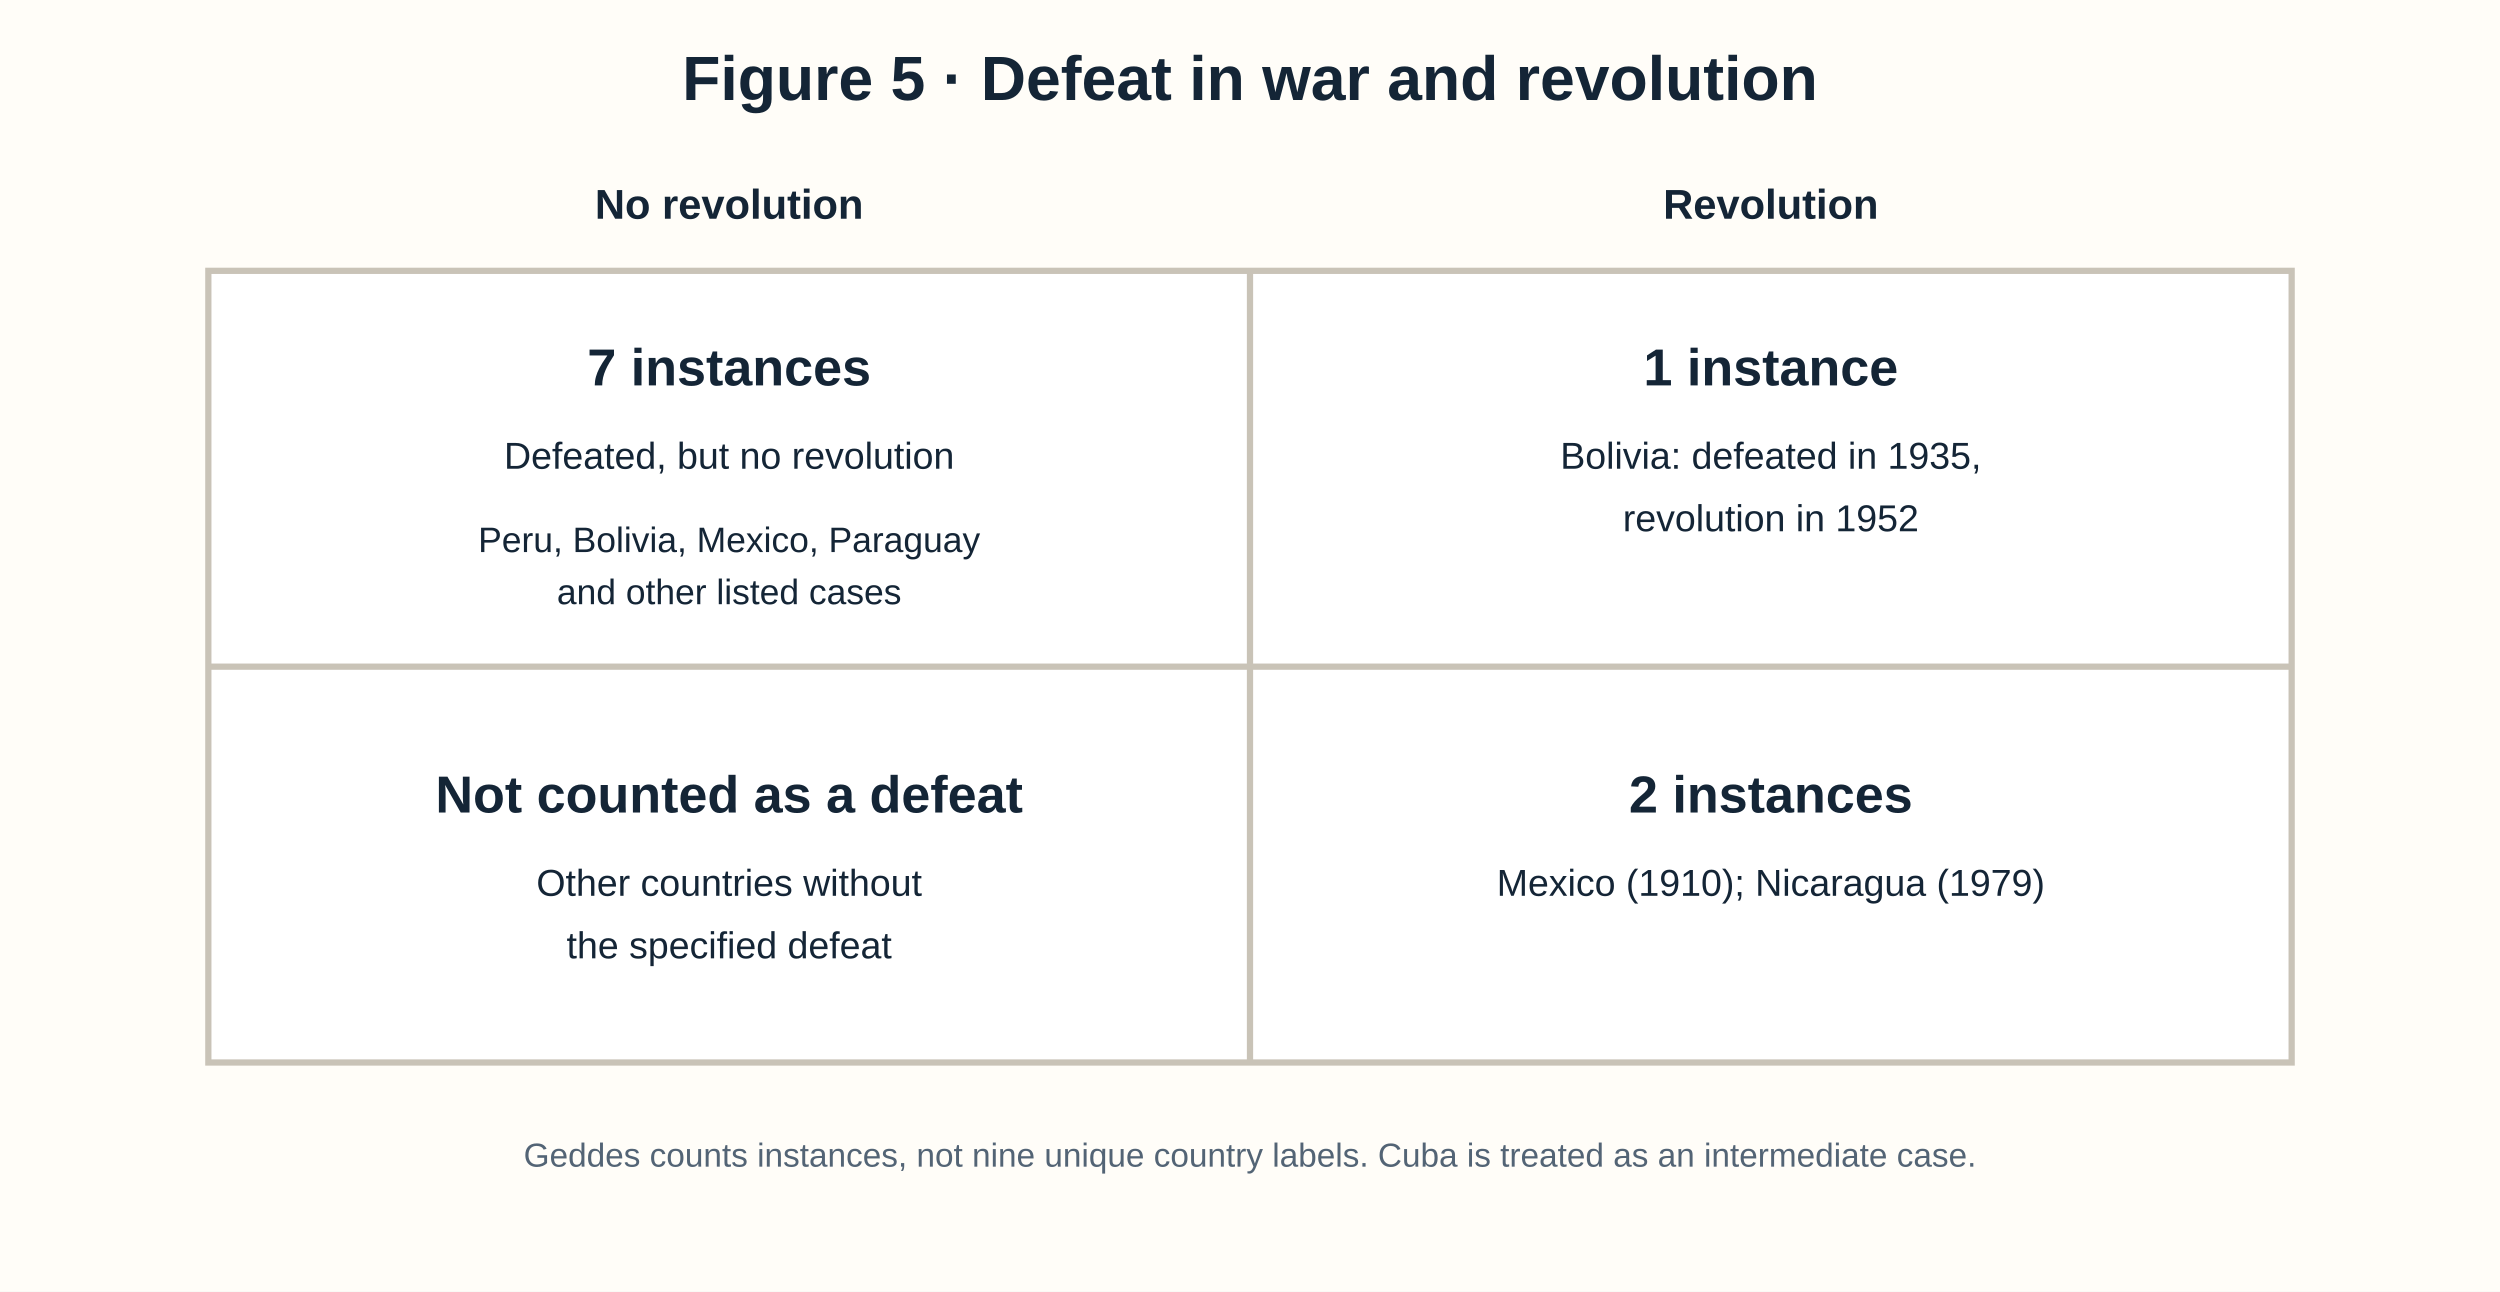
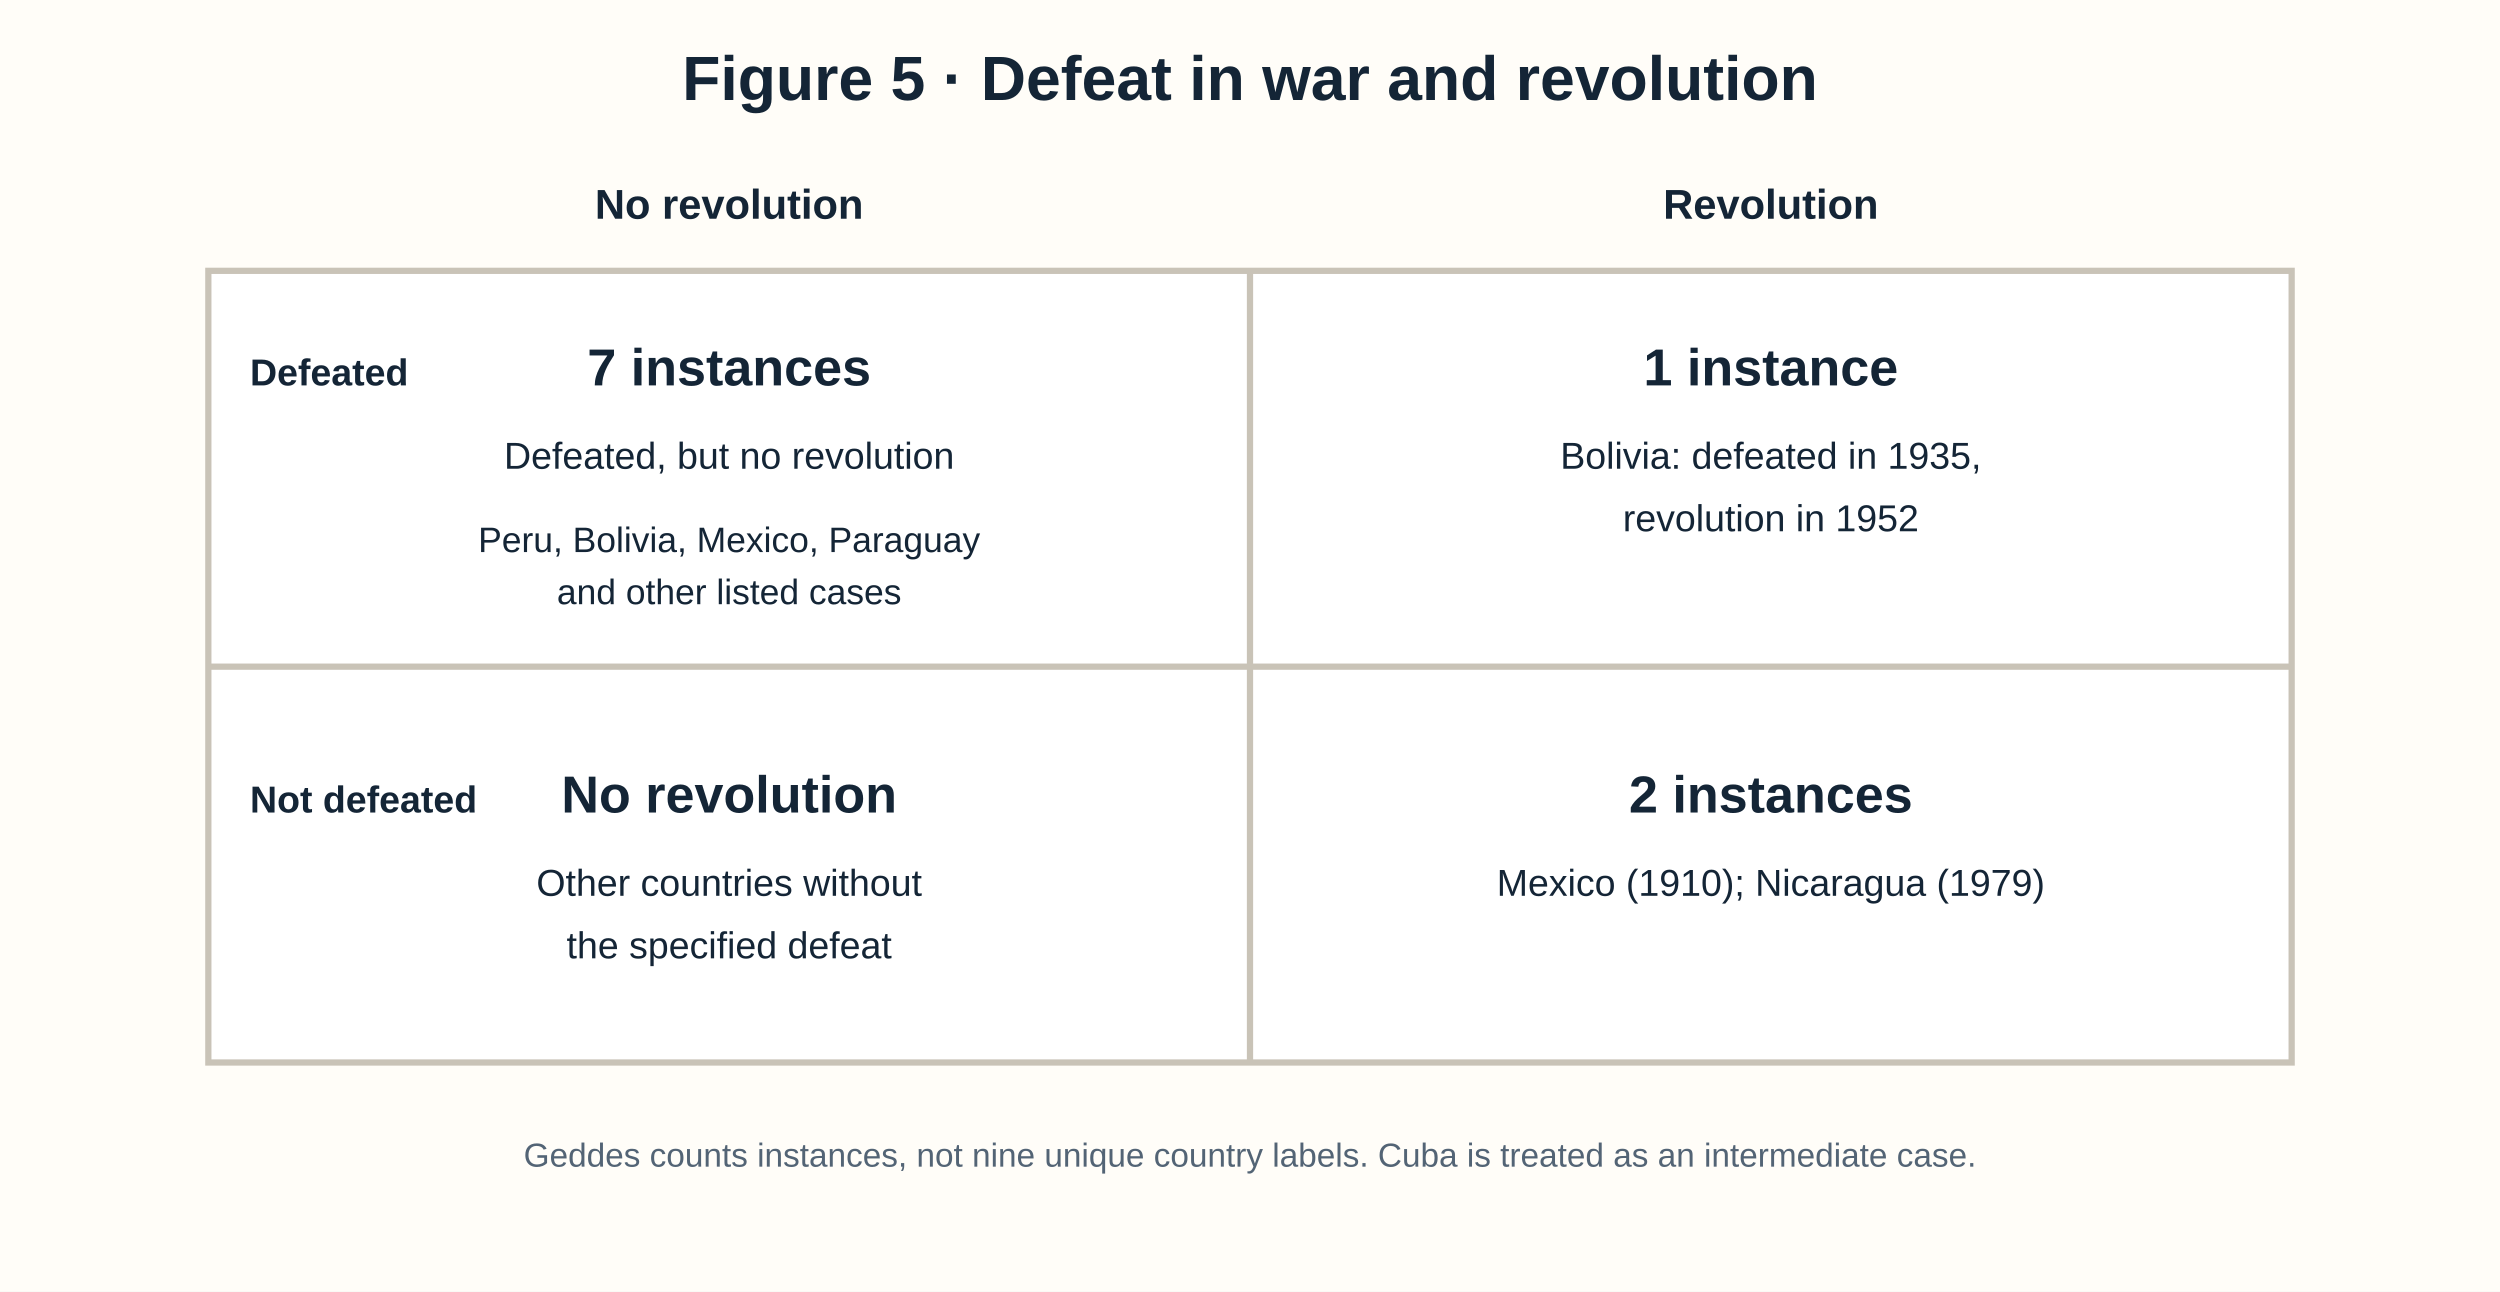
<svg xmlns="http://www.w3.org/2000/svg" viewBox="0 0 1200 620" role="img" aria-labelledby="t d">
  <rect width="1200" height="620" fill="#fffdf8" />
  <text x="600" y="48" text-anchor="middle" font-family="Arial,sans-serif" font-size="30" font-weight="700" fill="#142536">Figure 5 · Defeat in war and revolution</text>
  <g stroke="#c9c3b7" stroke-width="3">
    <rect x="100" y="130" width="1000" height="380" fill="#fff" />
    <path d="M600 130V510M100 320H1100" />
  </g>
  <g font-family="Arial,sans-serif" fill="#142536">
    <text x="350" y="105" text-anchor="middle" font-size="20" font-weight="700">No revolution</text>
    <text x="850" y="105" text-anchor="middle" font-size="20" font-weight="700">Revolution</text>
+     <text x="120" y="185" font-size="18" font-weight="700">Defeated</text>
    <text x="350" y="185" text-anchor="middle" font-size="25" font-weight="700">7 instances</text>
    <text x="350" y="225" text-anchor="middle" font-size="18">Defeated, but no revolution</text>
    <text x="350" y="265" text-anchor="middle" font-size="17">Peru, Bolivia, Mexico, Paraguay</text>
    <text x="350" y="290" text-anchor="middle" font-size="17">and other listed cases</text>
    <text x="850" y="185" text-anchor="middle" font-size="25" font-weight="700">1 instance</text>
    <text x="850" y="225" text-anchor="middle" font-size="18">Bolivia: defeated in 1935,</text>
    <text x="850" y="255" text-anchor="middle" font-size="18">revolution in 1952</text>
-     <text x="350" y="390" text-anchor="middle" font-size="25" font-weight="700">Not counted as a defeat</text>
+     <text x="120" y="390" font-size="18" font-weight="700">Not defeated</text>
+     <text x="350" y="390" text-anchor="middle" font-size="25" font-weight="700">No revolution</text>
    <text x="350" y="430" text-anchor="middle" font-size="18">Other countries without</text>
    <text x="350" y="460" text-anchor="middle" font-size="18">the specified defeat</text>
    <text x="850" y="390" text-anchor="middle" font-size="25" font-weight="700">2 instances</text>
    <text x="850" y="430" text-anchor="middle" font-size="18">Mexico (1910); Nicaragua (1979)</text>
    <text x="600" y="560" text-anchor="middle" font-size="16" fill="#536475">Geddes counts instances, not nine unique country labels. Cuba is treated as an intermediate case.</text>
  </g>
</svg>
